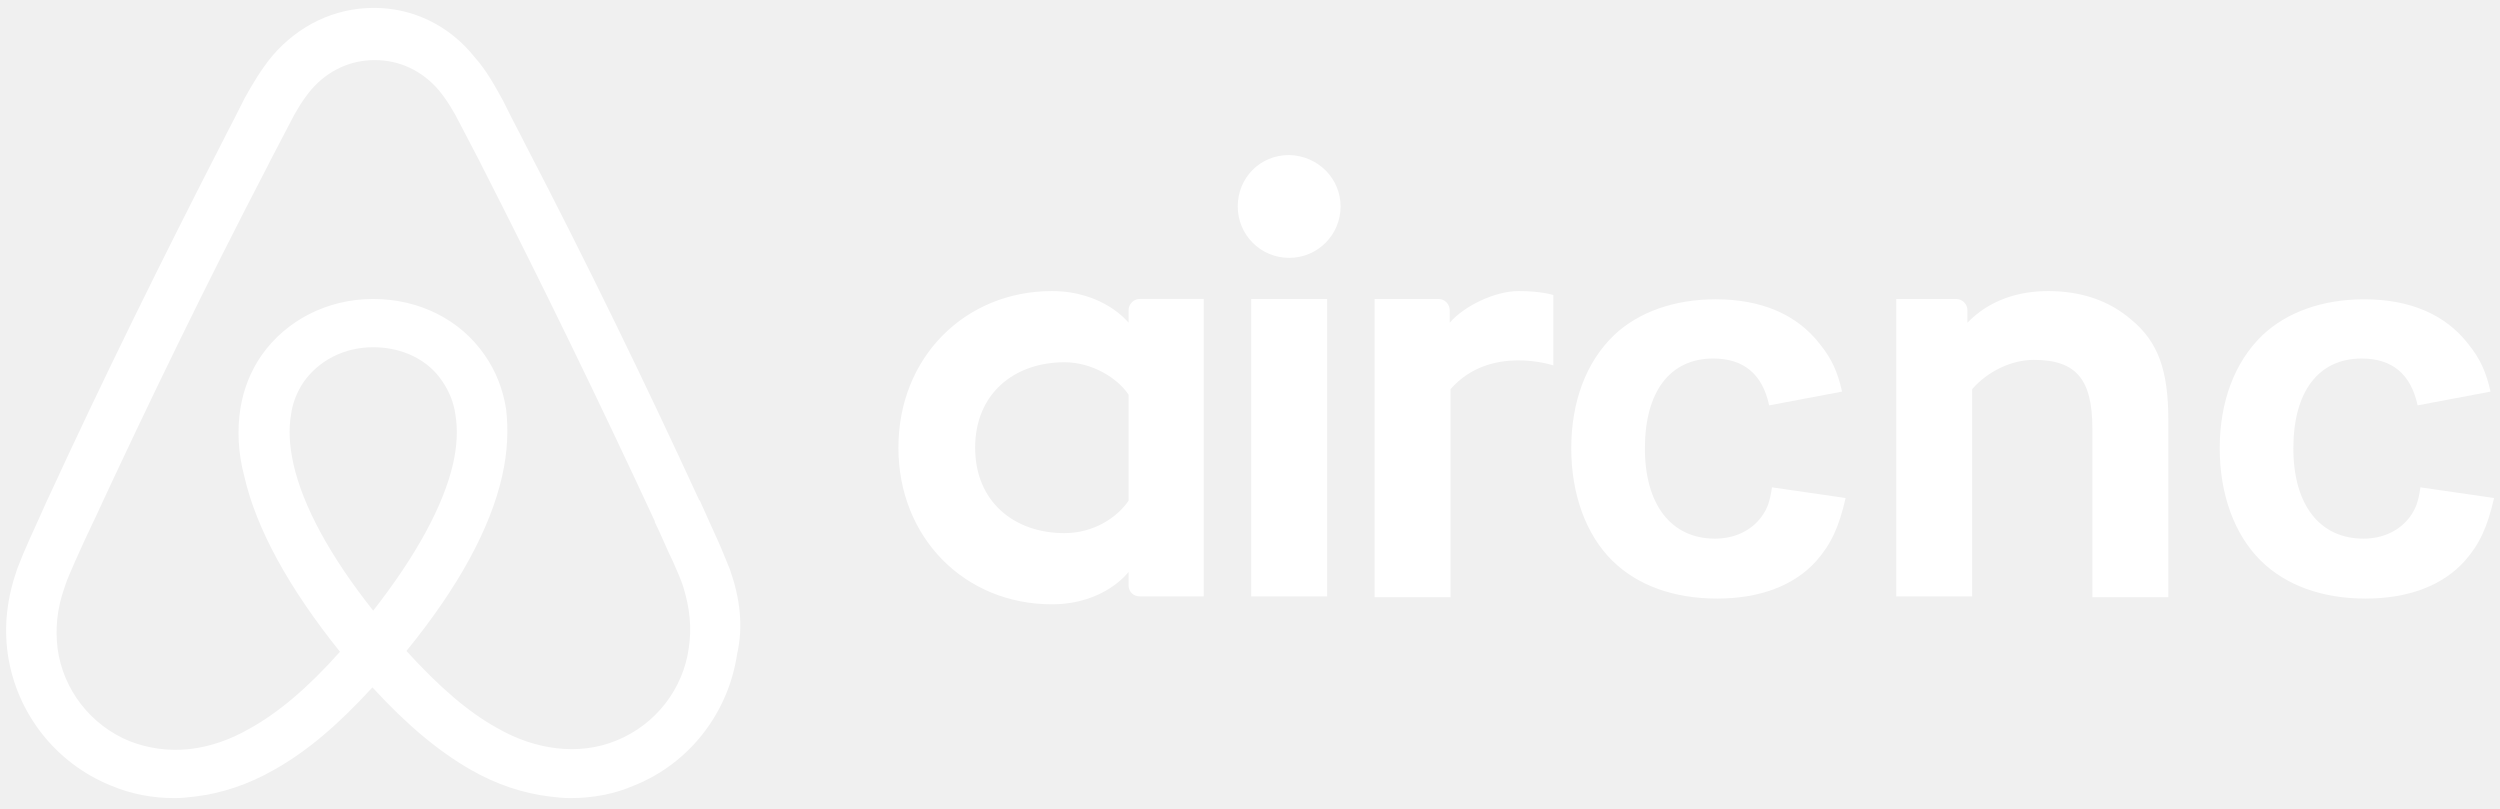
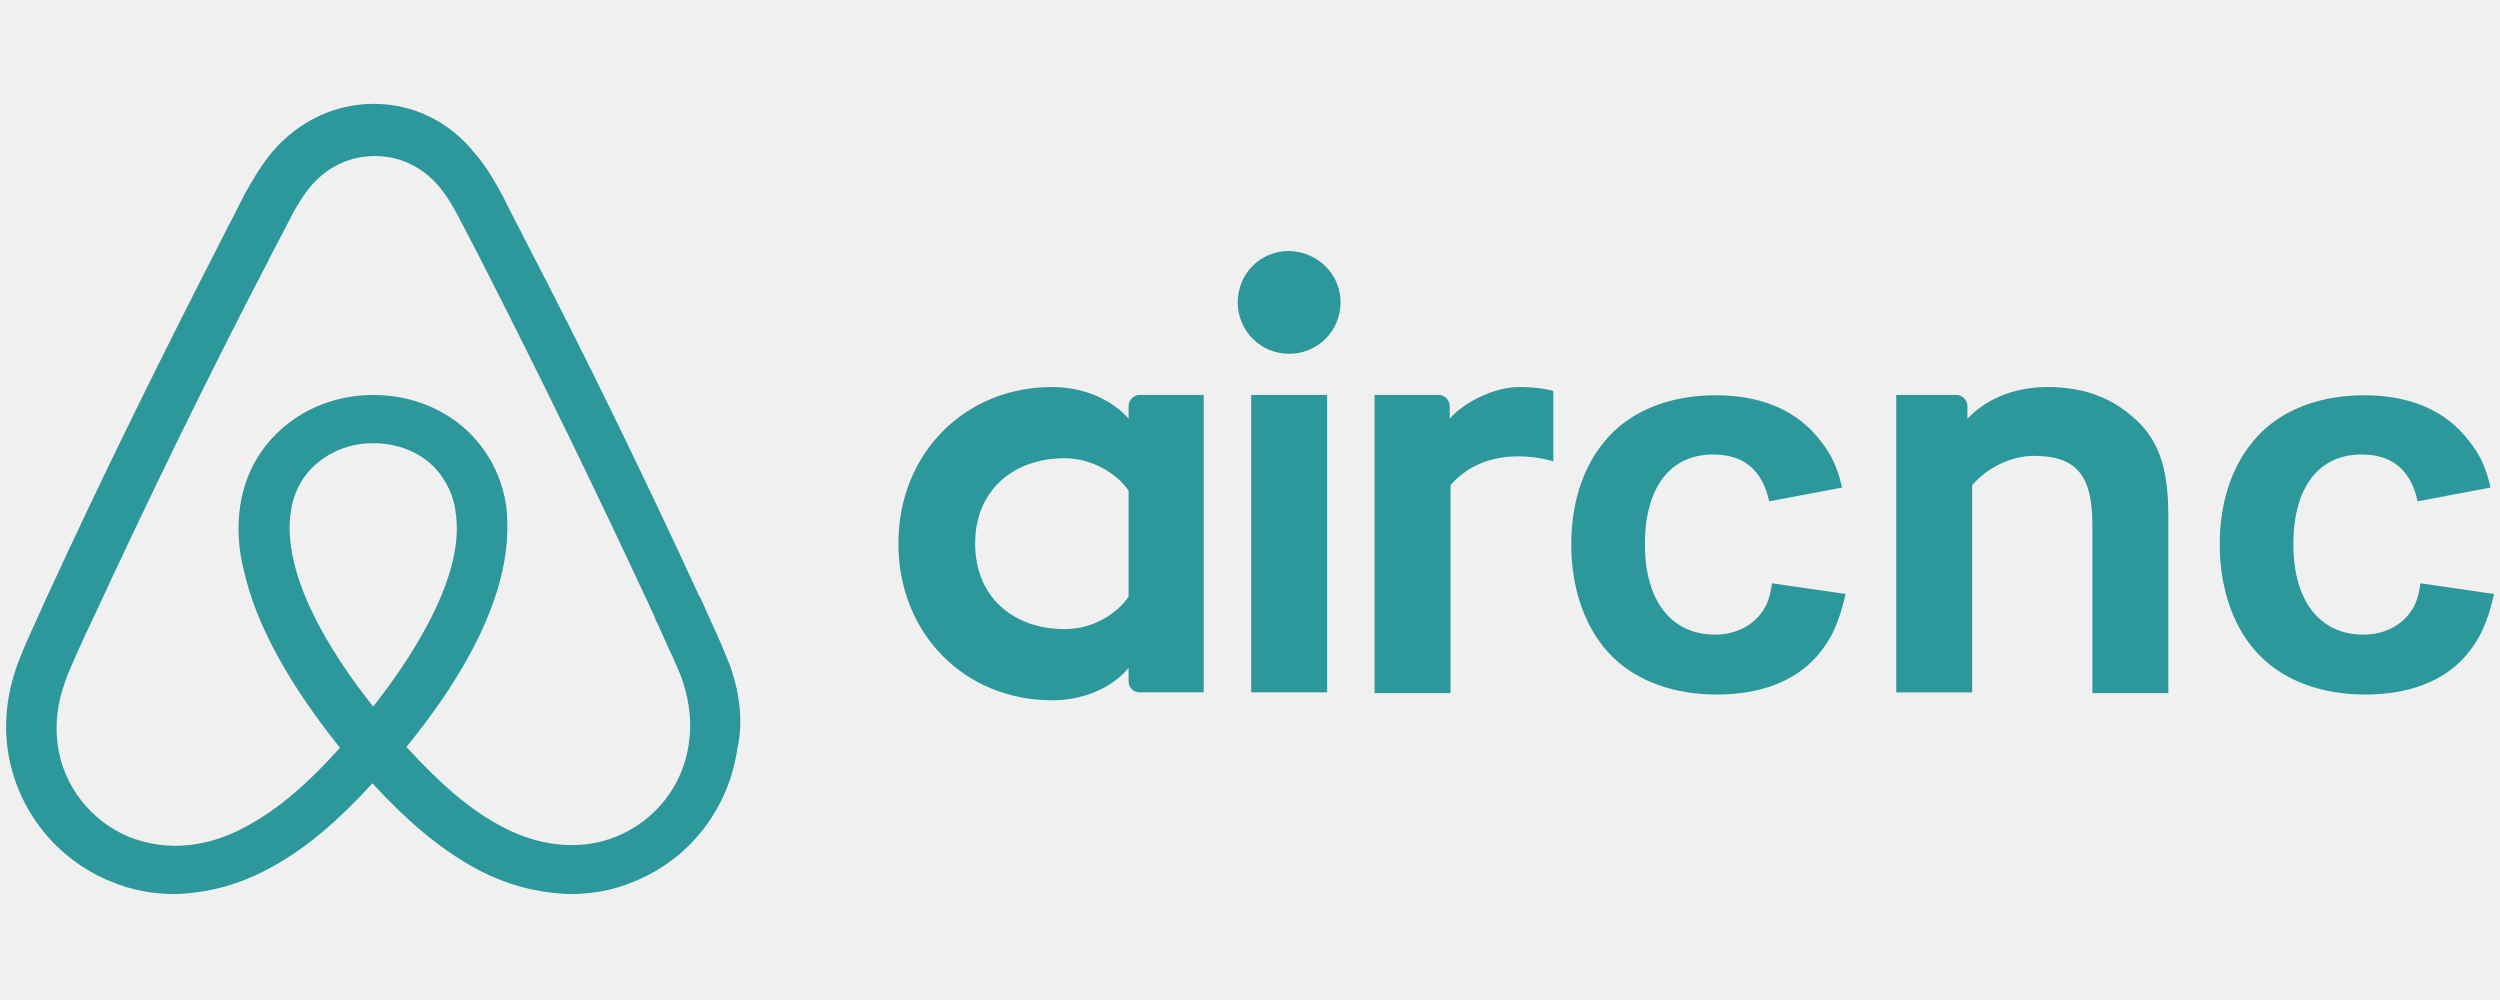
- <svg xmlns="http://www.w3.org/2000/svg" width="198px" height="64px" viewBox="0 0 198 64" version="1.1">
+ <svg xmlns="http://www.w3.org/2000/svg" width="160px" height="64px" viewBox="0 0 198 64" version="1.1">
  <g id="Web" stroke="none" stroke-width="1" fill="none" fill-rule="evenodd">
    <g id="Login-Copy" transform="translate(-621, -241)" fill="#FFFFFF" fill-rule="nonzero">
      <g id="Group-7" transform="translate(480, 241)">
        <g id="Group-2" transform="translate(141, 0)">
-           <path d="M145.892,31.014 L140.117,32.105 C139.584,29.623 138.098,28.395 135.687,28.395 C132.267,28.395 130.276,31.014 130.276,35.515 C130.276,39.961 132.351,42.661 135.827,42.661 C137.369,42.661 138.687,42.034 139.5,40.943 C139.977,40.288 140.173,39.743 140.341,38.597 L146.173,39.443 C145.64,41.761 145.023,43.098 143.846,44.434 C142.108,46.371 139.388,47.407 135.996,47.407 C132.575,47.407 129.687,46.371 127.697,44.407 C125.622,42.361 124.444,39.17 124.444,35.515 C124.444,31.805 125.622,28.668 127.837,26.541 C129.771,24.713 132.603,23.704 135.883,23.704 C139.5,23.704 142.332,24.904 144.154,27.277 C145.051,28.395 145.528,29.405 145.892,31.014 Z" id="C" />
-           <path d="M197.25,31.014 L191.475,32.105 C190.942,29.623 189.456,28.395 187.045,28.395 C183.625,28.395 181.634,31.014 181.634,35.515 C181.634,39.961 183.709,42.661 187.185,42.661 C188.727,42.661 190.045,42.034 190.858,40.943 C191.335,40.288 191.531,39.743 191.699,38.597 L197.531,39.443 C196.998,41.761 196.381,43.098 195.204,44.434 C193.466,46.371 190.746,47.407 187.354,47.407 C183.933,47.407 181.045,46.371 179.055,44.407 C176.98,42.361 175.802,39.17 175.802,35.515 C175.802,31.805 176.98,28.668 179.195,26.541 C181.129,24.713 183.961,23.704 187.241,23.704 C190.858,23.704 193.69,24.904 195.512,27.277 C196.409,28.395 196.886,29.405 197.25,31.014 Z" id="C" />
+           <path style="fill:#2c989c;" d="M145.892,31.014 L140.117,32.105 C139.584,29.623 138.098,28.395 135.687,28.395 C132.267,28.395 130.276,31.014 130.276,35.515 C130.276,39.961 132.351,42.661 135.827,42.661 C137.369,42.661 138.687,42.034 139.5,40.943 C139.977,40.288 140.173,39.743 140.341,38.597 L146.173,39.443 C145.64,41.761 145.023,43.098 143.846,44.434 C142.108,46.371 139.388,47.407 135.996,47.407 C132.575,47.407 129.687,46.371 127.697,44.407 C125.622,42.361 124.444,39.17 124.444,35.515 C124.444,31.805 125.622,28.668 127.837,26.541 C129.771,24.713 132.603,23.704 135.883,23.704 C139.5,23.704 142.332,24.904 144.154,27.277 C145.051,28.395 145.528,29.405 145.892,31.014 Z" id="C" />
+           <path style="fill:#2c989c;" d="M197.25,31.014 L191.475,32.105 C190.942,29.623 189.456,28.395 187.045,28.395 C183.625,28.395 181.634,31.014 181.634,35.515 C181.634,39.961 183.709,42.661 187.185,42.661 C188.727,42.661 190.045,42.034 190.858,40.943 C191.335,40.288 191.531,39.743 191.699,38.597 L197.531,39.443 C196.998,41.761 196.381,43.098 195.204,44.434 C193.466,46.371 190.746,47.407 187.354,47.407 C183.933,47.407 181.045,46.371 179.055,44.407 C176.98,42.361 175.802,39.17 175.802,35.515 C175.802,31.805 176.98,28.668 179.195,26.541 C181.129,24.713 183.961,23.704 187.241,23.704 C190.858,23.704 193.69,24.904 195.512,27.277 C196.409,28.395 196.886,29.405 197.25,31.014 Z" id="C" />
          <g id="airbnb">
-             <path d="M106.174,16.35 C106.174,18.606 104.356,20.422 102.101,20.422 C99.845,20.422 98.029,18.606 98.029,16.35 C98.029,14.095 99.783,12.278 102.101,12.278 C104.42,12.341 106.174,14.158 106.174,16.35 L106.174,16.35 Z M89.384,24.557 L89.384,25.56 C89.384,25.56 87.442,23.053 83.307,23.053 C76.48,23.053 71.154,28.253 71.154,35.457 C71.154,42.599 76.417,47.861 83.307,47.861 C87.505,47.861 89.384,45.293 89.384,45.293 L89.384,46.357 C89.384,46.859 89.761,47.233 90.261,47.233 L95.335,47.233 L95.335,23.677 L90.261,23.677 C89.761,23.679 89.384,24.119 89.384,24.557 L89.384,24.557 Z M89.384,39.654 C88.445,41.033 86.565,42.224 84.31,42.224 C80.301,42.224 77.231,39.718 77.231,35.457 C77.231,31.197 80.301,28.691 84.31,28.691 C86.503,28.691 88.508,29.944 89.384,31.259 L89.384,39.654 Z M99.094,23.679 L105.108,23.679 L105.108,47.235 L99.094,47.235 L99.094,23.679 L99.094,23.679 Z M171.732,33.265 L171.732,47.298 L165.717,47.298 L165.717,33.954 C165.717,30.07 164.464,28.503 161.084,28.503 C159.267,28.503 157.387,29.443 156.195,30.822 L156.195,47.236 L150.183,47.236 L150.183,23.68 L154.942,23.68 C155.444,23.68 155.82,24.119 155.82,24.557 L155.82,25.56 C157.574,23.743 159.891,23.053 162.209,23.053 C164.841,23.053 167.034,23.806 168.788,25.309 C170.917,27.063 171.732,29.318 171.732,33.265 L171.732,33.265 Z M120.269,23.052 C122.085,23.052 123.025,23.366 123.025,23.366 L123.025,28.941 C123.025,28.941 118.013,27.25 114.882,30.821 L114.882,47.297 L108.867,47.297 L108.867,23.679 L113.942,23.679 C114.443,23.679 114.818,24.118 114.818,24.557 L114.818,25.559 C115.947,24.243 118.39,23.052 120.269,23.052 L120.269,23.052 Z M56.871,42.849 C56.369,41.722 55.868,40.656 55.431,39.654 L55.368,39.592 C51.045,30.194 46.41,20.673 41.523,11.276 L41.335,10.9 C40.821,9.925 40.32,8.943 39.832,7.955 C39.205,6.827 38.579,5.638 37.577,4.509 C35.572,2.003 32.69,0.625 29.621,0.625 C26.488,0.625 23.669,2.003 21.603,4.383 C20.663,5.511 19.973,6.701 19.347,7.829 C18.858,8.817 18.357,9.798 17.845,10.774 L17.656,11.151 C12.832,20.547 8.134,30.069 3.811,39.466 L3.748,39.591 C3.31,40.595 2.808,41.659 2.307,42.786 C1.994,43.475 1.681,44.227 1.368,45.041 C0.553,47.359 0.302,49.552 0.616,51.808 C1.306,56.507 4.437,60.452 8.761,62.207 C10.39,62.897 12.081,63.21 13.835,63.21 C14.336,63.21 14.962,63.147 15.464,63.084 C17.532,62.834 19.661,62.145 21.729,60.955 C24.298,59.514 26.741,57.447 29.497,54.44 C32.253,57.447 34.759,59.514 37.265,60.955 C39.333,62.145 41.463,62.834 43.53,63.084 C44.031,63.148 44.658,63.21 45.159,63.21 C46.914,63.21 48.667,62.897 50.233,62.207 C54.619,60.452 57.688,56.444 58.378,51.808 C58.875,49.615 58.625,47.424 57.811,45.105 C57.498,44.353 57.184,43.539 56.871,42.849 Z M29.558,48.362 C26.175,44.102 23.982,40.093 23.231,36.711 C22.918,35.27 22.854,34.017 23.043,32.889 C23.167,31.887 23.544,31.009 24.045,30.258 C25.236,28.567 27.24,27.501 29.558,27.501 C31.877,27.501 33.944,28.504 35.072,30.258 C35.573,31.009 35.949,31.887 36.075,32.889 C36.262,34.018 36.2,35.332 35.887,36.711 C35.133,40.031 32.94,44.04 29.558,48.362 Z M54.553,51.307 C54.115,54.565 51.922,57.385 48.852,58.637 C47.349,59.263 45.72,59.452 44.092,59.263 C42.526,59.075 40.959,58.574 39.331,57.635 C37.075,56.381 34.821,54.44 32.189,51.557 C36.323,46.484 38.829,41.847 39.769,37.713 C40.208,35.771 40.271,34.017 40.082,32.387 C39.832,30.821 39.268,29.38 38.391,28.127 C36.448,25.307 33.19,23.679 29.557,23.679 C25.925,23.679 22.667,25.371 20.725,28.127 C19.848,29.38 19.283,30.821 19.033,32.387 C18.783,34.017 18.845,35.833 19.346,37.713 C20.285,41.847 22.854,46.546 26.926,51.62 C24.357,54.502 22.039,56.445 19.783,57.697 C18.154,58.637 16.589,59.139 15.023,59.326 C13.332,59.514 11.703,59.263 10.262,58.7 C7.193,57.447 5,54.627 4.562,51.37 C4.374,49.804 4.499,48.238 5.126,46.484 C5.313,45.857 5.627,45.231 5.94,44.479 C6.379,43.477 6.879,42.411 7.381,41.346 L7.444,41.222 C11.766,31.887 16.401,22.364 21.225,13.093 L21.413,12.716 C21.915,11.778 22.416,10.775 22.917,9.835 C23.418,8.832 23.982,7.892 24.671,7.078 C25.987,5.576 27.74,4.76 29.683,4.76 C31.626,4.76 33.379,5.576 34.695,7.078 C35.384,7.894 35.948,8.834 36.449,9.835 C36.951,10.775 37.452,11.778 37.952,12.716 L38.141,13.093 C42.891,22.403 47.465,31.802 51.86,41.284 L51.86,41.347 C52.362,42.351 52.8,43.477 53.302,44.481 C53.614,45.231 53.928,45.857 54.116,46.484 C54.616,48.111 54.804,49.679 54.553,51.307 L54.553,51.307 Z" id="Shape" />
+             <path style="fill:#2c989c;" d="M106.174,16.35 C106.174,18.606 104.356,20.422 102.101,20.422 C99.845,20.422 98.029,18.606 98.029,16.35 C98.029,14.095 99.783,12.278 102.101,12.278 C104.42,12.341 106.174,14.158 106.174,16.35 L106.174,16.35 Z M89.384,24.557 L89.384,25.56 C89.384,25.56 87.442,23.053 83.307,23.053 C76.48,23.053 71.154,28.253 71.154,35.457 C71.154,42.599 76.417,47.861 83.307,47.861 C87.505,47.861 89.384,45.293 89.384,45.293 L89.384,46.357 C89.384,46.859 89.761,47.233 90.261,47.233 L95.335,47.233 L95.335,23.677 L90.261,23.677 C89.761,23.679 89.384,24.119 89.384,24.557 L89.384,24.557 Z M89.384,39.654 C88.445,41.033 86.565,42.224 84.31,42.224 C80.301,42.224 77.231,39.718 77.231,35.457 C77.231,31.197 80.301,28.691 84.31,28.691 C86.503,28.691 88.508,29.944 89.384,31.259 L89.384,39.654 Z M99.094,23.679 L105.108,23.679 L105.108,47.235 L99.094,47.235 L99.094,23.679 L99.094,23.679 Z M171.732,33.265 L171.732,47.298 L165.717,47.298 L165.717,33.954 C165.717,30.07 164.464,28.503 161.084,28.503 C159.267,28.503 157.387,29.443 156.195,30.822 L156.195,47.236 L150.183,47.236 L150.183,23.68 L154.942,23.68 C155.444,23.68 155.82,24.119 155.82,24.557 L155.82,25.56 C157.574,23.743 159.891,23.053 162.209,23.053 C164.841,23.053 167.034,23.806 168.788,25.309 C170.917,27.063 171.732,29.318 171.732,33.265 L171.732,33.265 Z M120.269,23.052 C122.085,23.052 123.025,23.366 123.025,23.366 L123.025,28.941 C123.025,28.941 118.013,27.25 114.882,30.821 L114.882,47.297 L108.867,47.297 L108.867,23.679 L113.942,23.679 C114.443,23.679 114.818,24.118 114.818,24.557 L114.818,25.559 C115.947,24.243 118.39,23.052 120.269,23.052 L120.269,23.052 Z M56.871,42.849 C56.369,41.722 55.868,40.656 55.431,39.654 L55.368,39.592 C51.045,30.194 46.41,20.673 41.523,11.276 L41.335,10.9 C40.821,9.925 40.32,8.943 39.832,7.955 C39.205,6.827 38.579,5.638 37.577,4.509 C35.572,2.003 32.69,0.625 29.621,0.625 C26.488,0.625 23.669,2.003 21.603,4.383 C20.663,5.511 19.973,6.701 19.347,7.829 C18.858,8.817 18.357,9.798 17.845,10.774 L17.656,11.151 C12.832,20.547 8.134,30.069 3.811,39.466 L3.748,39.591 C3.31,40.595 2.808,41.659 2.307,42.786 C1.994,43.475 1.681,44.227 1.368,45.041 C0.553,47.359 0.302,49.552 0.616,51.808 C1.306,56.507 4.437,60.452 8.761,62.207 C10.39,62.897 12.081,63.21 13.835,63.21 C14.336,63.21 14.962,63.147 15.464,63.084 C17.532,62.834 19.661,62.145 21.729,60.955 C24.298,59.514 26.741,57.447 29.497,54.44 C32.253,57.447 34.759,59.514 37.265,60.955 C39.333,62.145 41.463,62.834 43.53,63.084 C44.031,63.148 44.658,63.21 45.159,63.21 C46.914,63.21 48.667,62.897 50.233,62.207 C54.619,60.452 57.688,56.444 58.378,51.808 C58.875,49.615 58.625,47.424 57.811,45.105 C57.498,44.353 57.184,43.539 56.871,42.849 Z M29.558,48.362 C26.175,44.102 23.982,40.093 23.231,36.711 C22.918,35.27 22.854,34.017 23.043,32.889 C23.167,31.887 23.544,31.009 24.045,30.258 C25.236,28.567 27.24,27.501 29.558,27.501 C31.877,27.501 33.944,28.504 35.072,30.258 C35.573,31.009 35.949,31.887 36.075,32.889 C36.262,34.018 36.2,35.332 35.887,36.711 C35.133,40.031 32.94,44.04 29.558,48.362 Z M54.553,51.307 C54.115,54.565 51.922,57.385 48.852,58.637 C47.349,59.263 45.72,59.452 44.092,59.263 C42.526,59.075 40.959,58.574 39.331,57.635 C37.075,56.381 34.821,54.44 32.189,51.557 C36.323,46.484 38.829,41.847 39.769,37.713 C40.208,35.771 40.271,34.017 40.082,32.387 C39.832,30.821 39.268,29.38 38.391,28.127 C36.448,25.307 33.19,23.679 29.557,23.679 C25.925,23.679 22.667,25.371 20.725,28.127 C19.848,29.38 19.283,30.821 19.033,32.387 C18.783,34.017 18.845,35.833 19.346,37.713 C20.285,41.847 22.854,46.546 26.926,51.62 C24.357,54.502 22.039,56.445 19.783,57.697 C18.154,58.637 16.589,59.139 15.023,59.326 C13.332,59.514 11.703,59.263 10.262,58.7 C7.193,57.447 5,54.627 4.562,51.37 C4.374,49.804 4.499,48.238 5.126,46.484 C5.313,45.857 5.627,45.231 5.94,44.479 C6.379,43.477 6.879,42.411 7.381,41.346 L7.444,41.222 C11.766,31.887 16.401,22.364 21.225,13.093 L21.413,12.716 C21.915,11.778 22.416,10.775 22.917,9.835 C23.418,8.832 23.982,7.892 24.671,7.078 C25.987,5.576 27.74,4.76 29.683,4.76 C31.626,4.76 33.379,5.576 34.695,7.078 C35.384,7.894 35.948,8.834 36.449,9.835 C36.951,10.775 37.452,11.778 37.952,12.716 L38.141,13.093 C42.891,22.403 47.465,31.802 51.86,41.284 L51.86,41.347 C52.362,42.351 52.8,43.477 53.302,44.481 C53.614,45.231 53.928,45.857 54.116,46.484 C54.616,48.111 54.804,49.679 54.553,51.307 L54.553,51.307 Z" id="Shape" />
          </g>
        </g>
      </g>
    </g>
  </g>
</svg>
